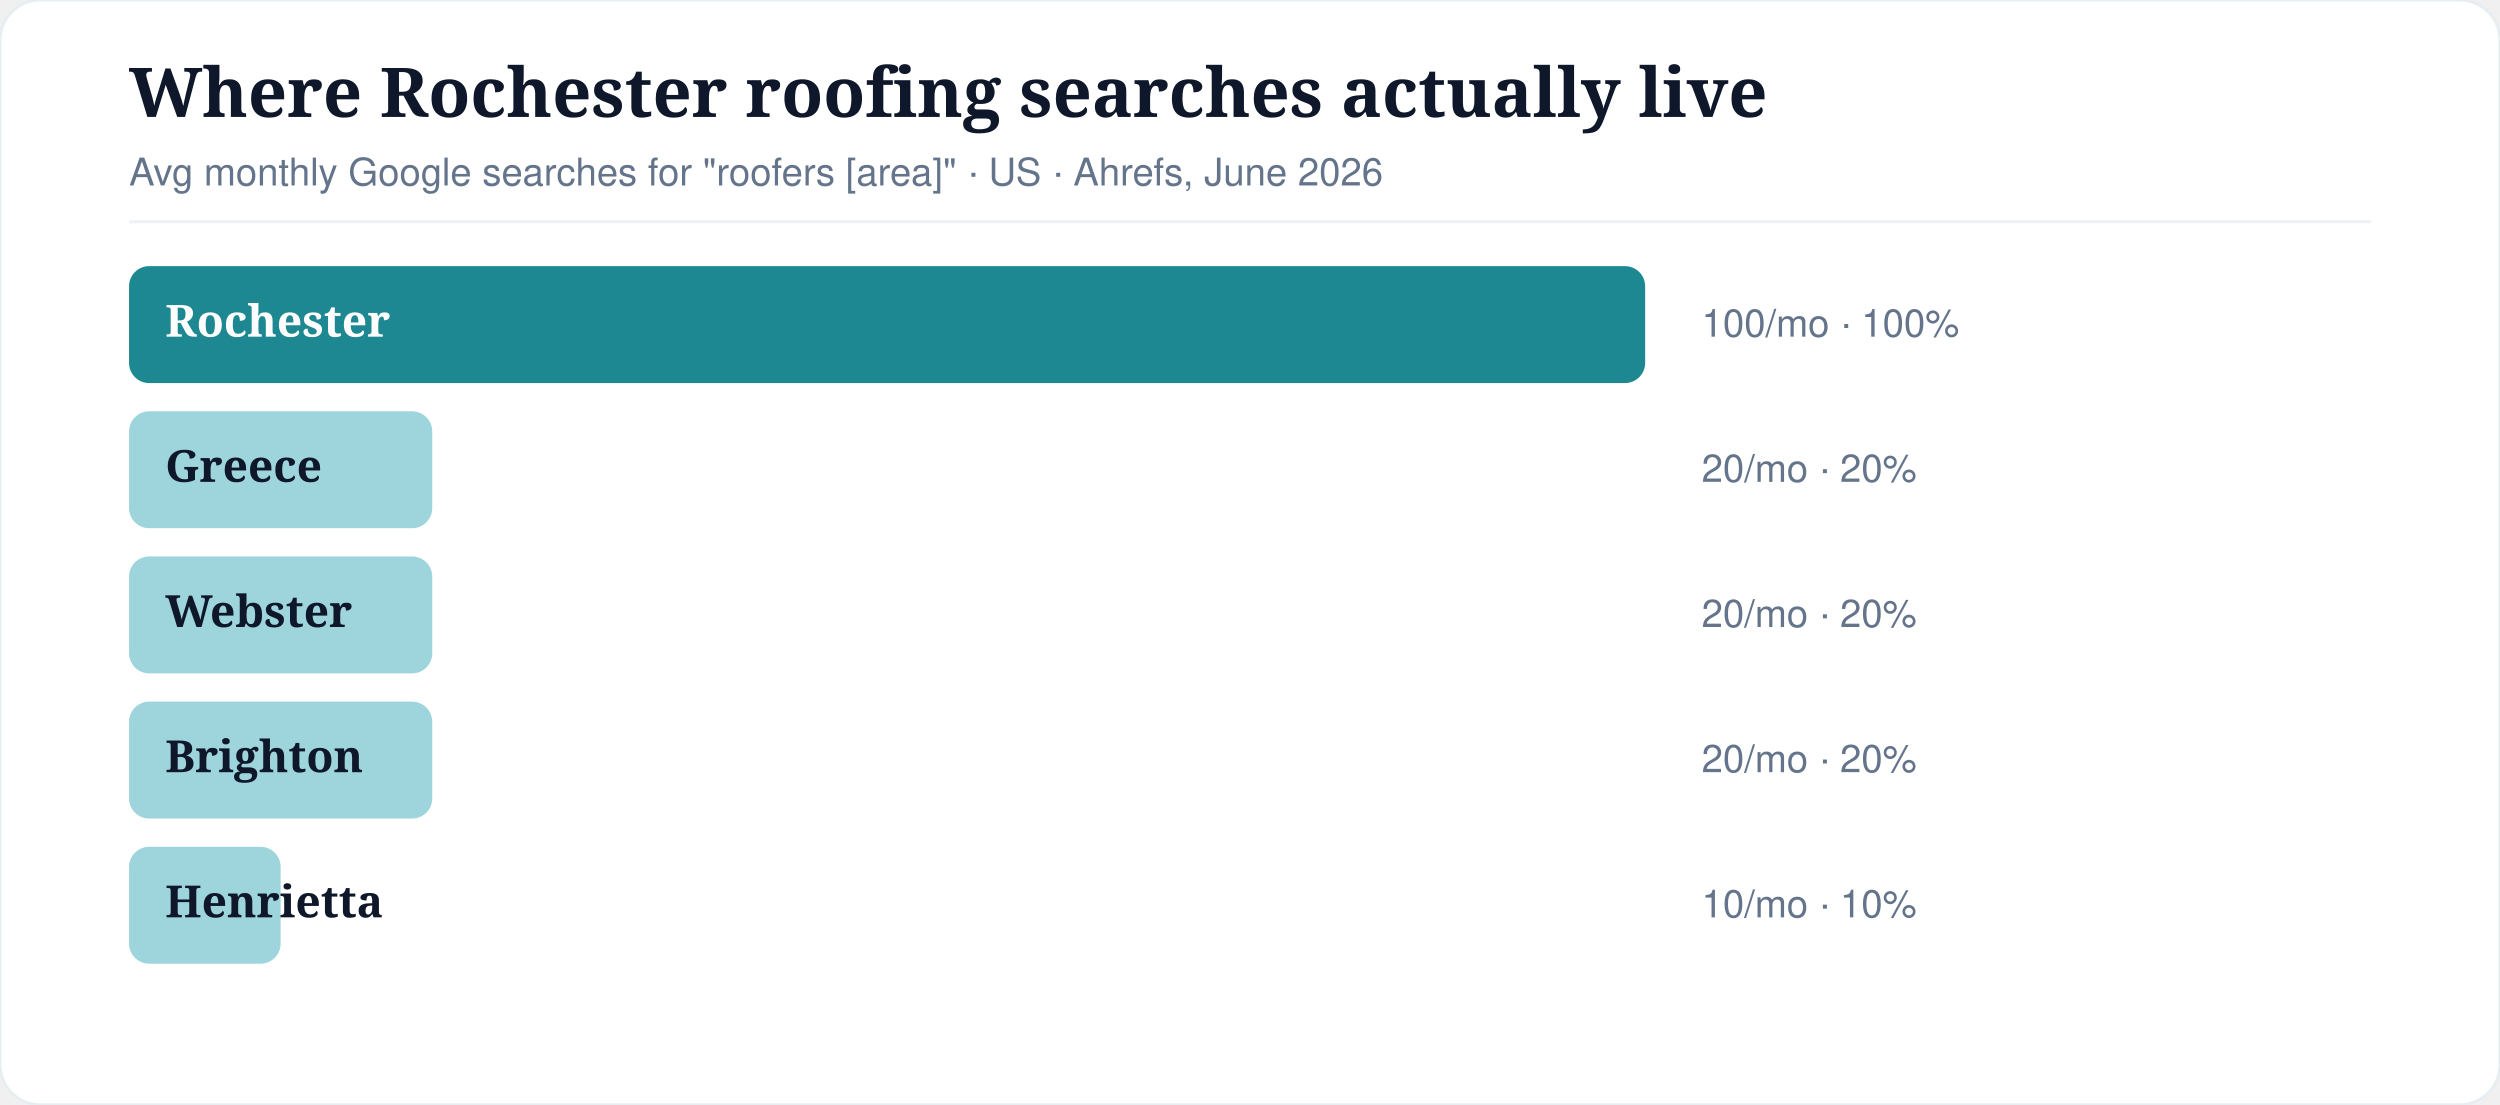
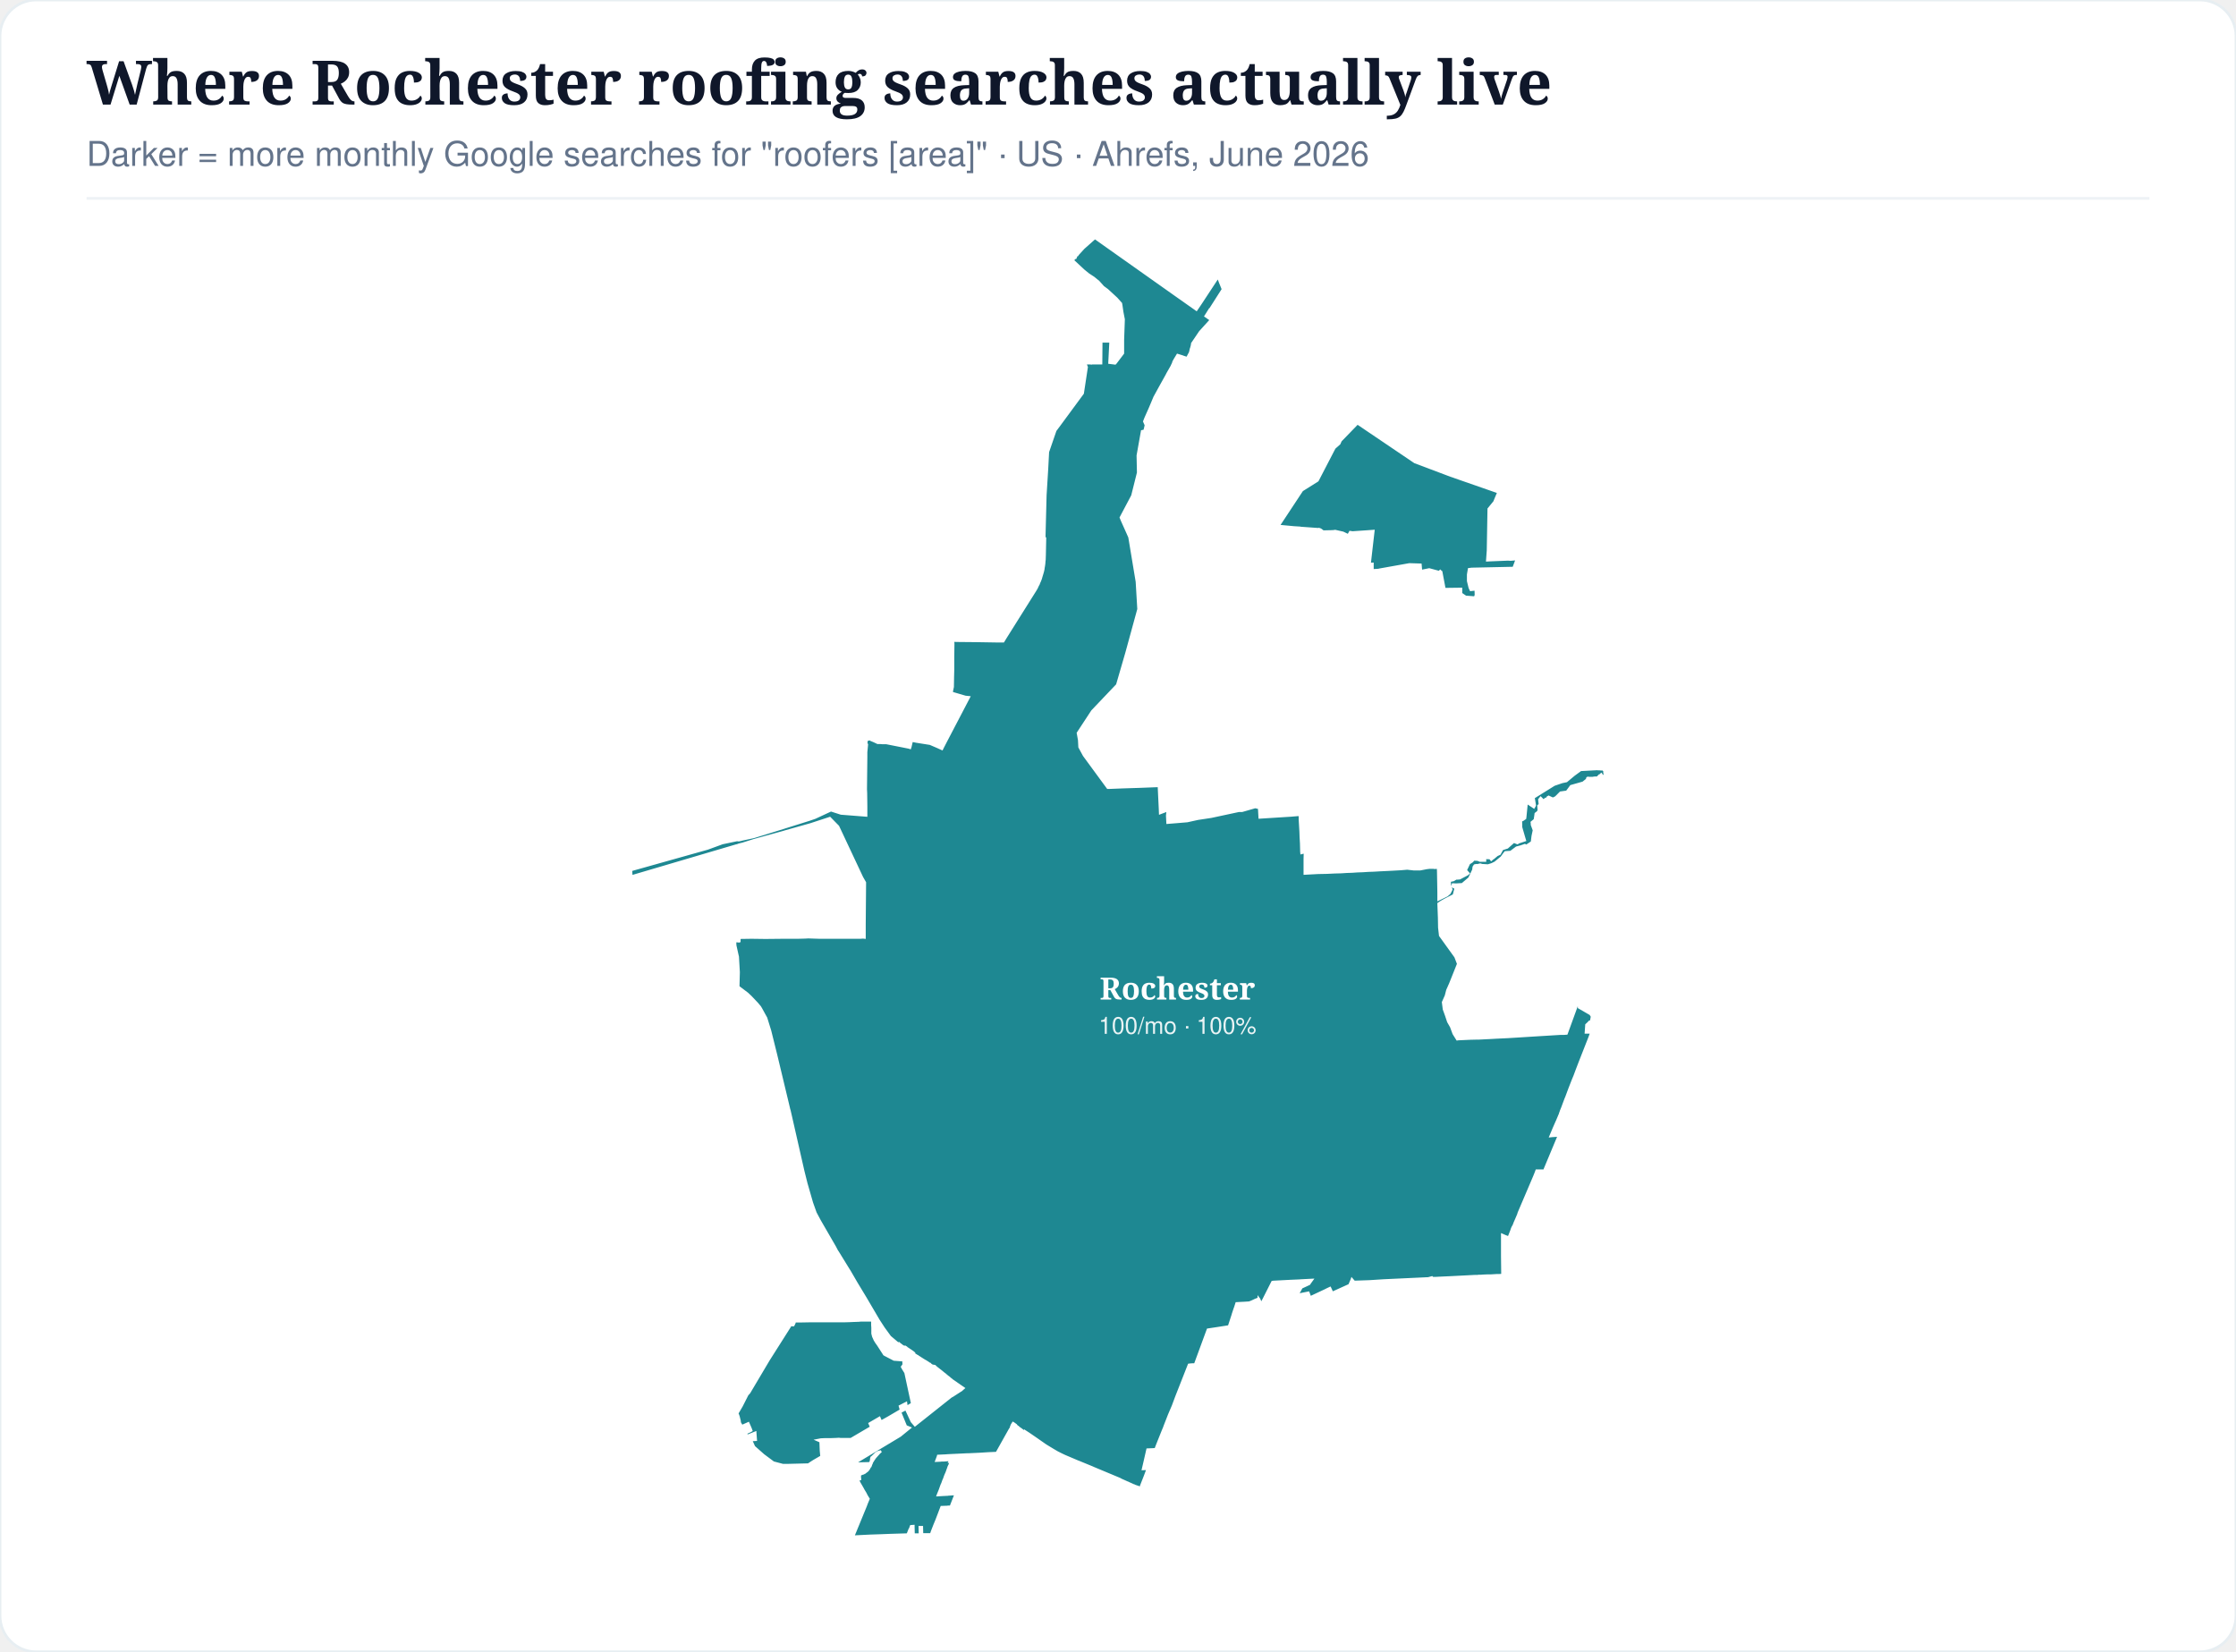
- <svg xmlns="http://www.w3.org/2000/svg" viewBox="0 0 1240 548" role="img" width="100%" height="auto">
-   <rect x="0" y="0" width="1240" height="548" rx="20" fill="#ffffff" stroke="#e7eef2" stroke-width="1.5" />
-   <text x="64" y="58" font-size="34" font-weight="700" fill="#0f172a" font-family="Georgia, serif">Where Rochester roofing searches actually live</text>
-   <text x="64" y="92" font-size="19" fill="#64748b" font-family="-apple-system, Helvetica, Arial, sans-serif">Avg monthly Google searches for "roofers [area]" · US · Ahrefs, June 2026</text>
-   <line x1="64" y1="110" x2="1176" y2="110" stroke="#eef2f6" stroke-width="1.5" />
-   <g>
-     <rect x="64" y="132" width="752" height="58" rx="10" fill="#1e8892" stroke="#dbe5ea" stroke-width="0" />
-     <text x="82" y="167" font-size="22" font-weight="700" fill="#ffffff" font-family="Georgia, serif">Rochester</text>
-     <text x="844" y="167" font-size="19" fill="#64748b" font-family="-apple-system, Helvetica, Arial, sans-serif">100/mo · 100%</text>
-   </g>
-   <g>
-     <rect x="64" y="204" width="150.4" height="58" rx="10" fill="#9ed5dc" stroke="#dbe5ea" stroke-width="0" />
-     <text x="82" y="239" font-size="22" font-weight="700" fill="#0f172a" font-family="Georgia, serif">Greece</text>
-     <text x="844" y="239" font-size="19" fill="#64748b" font-family="-apple-system, Helvetica, Arial, sans-serif">20/mo · 20%</text>
-   </g>
-   <g>
-     <rect x="64" y="276" width="150.4" height="58" rx="10" fill="#9ed5dc" stroke="#dbe5ea" stroke-width="0" />
-     <text x="82" y="311" font-size="22" font-weight="700" fill="#0f172a" font-family="Georgia, serif">Webster</text>
-     <text x="844" y="311" font-size="19" fill="#64748b" font-family="-apple-system, Helvetica, Arial, sans-serif">20/mo · 20%</text>
-   </g>
-   <g>
-     <rect x="64" y="348" width="150.4" height="58" rx="10" fill="#9ed5dc" stroke="#dbe5ea" stroke-width="0" />
-     <text x="82" y="383" font-size="22" font-weight="700" fill="#0f172a" font-family="Georgia, serif">Brighton</text>
-     <text x="844" y="383" font-size="19" fill="#64748b" font-family="-apple-system, Helvetica, Arial, sans-serif">20/mo · 20%</text>
-   </g>
-   <g>
-     <rect x="64" y="420" width="75.2" height="58" rx="10" fill="#9ed5dc" stroke="#dbe5ea" stroke-width="0" />
-     <text x="82" y="455" font-size="22" font-weight="700" fill="#0f172a" font-family="Georgia, serif">Henrietta</text>
-     <text x="844" y="455" font-size="19" fill="#64748b" font-family="-apple-system, Helvetica, Arial, sans-serif">10/mo · 10%</text>
-   </g>
+ <svg xmlns="http://www.w3.org/2000/svg" viewBox="0 0 1240 916" role="img" width="100%" height="auto">
+   <rect x="0" y="0" width="1240" height="916" rx="20" fill="#ffffff" stroke="#e7eef2" stroke-width="1.5" />
+   <text x="48" y="58" font-size="34" font-weight="700" fill="#0f172a" font-family="Georgia, serif">Where Rochester roofing searches actually live</text>
+   <text x="48" y="92" font-size="19" fill="#64748b" font-family="-apple-system, Helvetica, Arial, sans-serif">Darker = more monthly Google searches for "roofers [area]" · US · Ahrefs, June 2026</text>
+   <line x1="48" y1="110" x2="1192" y2="110" stroke="#eef2f6" stroke-width="1.5" />
+   <path d="M408.9 783.8L411.3 779.7L414.5 773.4L415.5 772.3L426.3 754.1L436.7 737.7L438.1 735.5L438.2 734.8L438.5 734.8L439.2 734.9L440.0 734.9L440.6 733.7L440.6 733.4L441.0 732.8L441.2 732.8L443.1 732.8L448.6 732.7L452.3 732.7L463.4 732.7L467.6 732.7L467.8 732.7L471.2 732.6L473.4 732.5L476.3 732.4L477.2 732.3L477.9 732.3L479.5 732.3L480.5 732.3L483.7 732.3L483.7 732.9L483.7 733.9L483.7 734.8L483.8 736.3L483.8 738.1L483.8 739.5L484.0 740.3L484.2 741.1L485.1 743.1L485.9 744.4L486.9 745.8L490.0 750.6L490.3 751.1L490.8 751.4L495.8 754.0L501.0 754.4L501.0 755.6L501.1 756.7L500.5 757.6L500.2 758.0L500.8 759.1L502.1 761.2L505.8 778.4L502.8 780.2L502.5 778.0L499.0 779.8L499.6 782.0L499.2 782.2L492.9 785.9L488.6 788.3L487.7 786.2L482.2 789.4L483.1 791.5L482.8 791.6L471.9 798.0L466.6 798.0L466.1 798.0L465.2 797.9L463.6 798.0L460.7 798.1L459.0 798.1L457.5 798.1L455.3 798.2L453.2 798.6L454.8 799.3L455.0 799.5L455.2 804.5L455.5 807.7L451.2 810.2L450.1 810.9L448.3 812.1L436.4 812.4L434.2 812.4L428.9 811.0L423.4 806.9L418.2 802.3L416.9 799.4L416.5 798.6L417.4 798.6L419.2 798.5L419.0 795.9L418.9 794.4L414.4 796.2L414.2 796.3L413.8 794.7L416.0 793.7L416.7 793.3L416.3 792.2L415.7 790.8L415.0 789.2L411.4 790.8L410.3 788.9L410.2 787.9L409.9 786.7L409.6 785.5L409.2 784.4L408.9 783.8ZM350.0 482.6L350.4 482.4L392.4 470.6L400.6 467.6L408.7 465.9L409.7 466.0L411.1 465.7L411.4 465.6L417.5 464.3L418.3 464.1L434.8 459.0L435.4 458.8L448.8 454.6L452.0 453.5L460.8 449.4L466.4 451.2L480.4 452.3L480.4 447.4L480.3 439.7L480.2 437.7L480.4 419.6L480.4 417.1L480.8 412.9L480.5 412.2L480.5 411.3L480.9 410.2L482.5 410.0L483.1 410.4L484.1 410.8L484.8 411.1L486.7 412.0L487.9 412.0L488.1 412.0L489.2 412.1L491.5 412.1L501.6 414.1L504.1 414.6L504.7 414.8L504.9 414.2L505.7 410.8L508.2 411.3L515.8 412.5L520.0 414.3L522.4 415.4L522.9 414.4L524.6 411.1L532.7 395.6L537.4 386.6L535.4 386.4L527.9 384.2L527.9 383.3L528.4 380.9L528.5 375.2L528.6 371.4L528.6 367.8L528.6 364.3L528.7 357.1L528.6 355.3L530.4 355.4L541.2 355.5L553.5 355.7L556.4 355.7L557.8 353.4L574.2 327.3L574.9 326.1L575.5 324.8L576.1 323.7L576.1 323.5L576.7 322.2L577.2 320.9L577.6 319.5L578.0 318.2L578.4 316.8L578.7 315.4L578.7 315.1L578.9 314.0L579.1 312.6L579.2 311.2L579.3 310.5L579.4 307.7L579.6 298.4L579.2 297.9L579.8 274.6L580.7 260.1L581.2 250.6L585.3 238.7L587.9 235.2L600.5 218.1L602.7 203.6L601.9 201.5L603.7 201.5L603.9 201.5L604.5 201.5L605.3 201.6L605.6 201.5L605.7 201.5L607.6 201.5L610.7 201.5L610.8 189.4L615.8 189.4L615.2 201.2L618.4 201.6L618.7 201.3L622.8 195.9L622.8 193.7L622.8 190.0L622.8 188.5L623.2 177.1L622.4 173.0L621.9 169.5L621.7 168.3L619.2 165.5L616.6 163.1L614.1 160.8L611.8 159.1L609.2 156.2L606.5 154.0L603.6 152.1L600.9 149.9L595.0 144.4L595.3 143.9L595.6 143.6L595.4 143.5L595.2 143.7L594.9 143.4L595.5 142.8L595.8 143.1L596.1 142.7L596.5 142.9L596.7 142.5L596.6 141.8L597.4 141.6L597.9 140.9L600.9 137.6L607.2 132.0L653.0 164.4L663.5 171.8L665.8 168.4L675.4 153.8L675.6 154.0L676.7 156.9L678.0 160.1L678.2 160.3L670.8 171.9L670.7 171.8L668.5 175.3L671.5 177.4L665.5 184.0L661.1 190.5L661.1 190.7L660.9 191.9L660.8 192.1L660.7 192.6L660.3 193.8L660.3 194.0L659.9 195.6L659.5 196.3L658.6 198.0L658.3 198.5L656.4 197.9L655.6 197.6L653.0 196.8L651.3 199.6L651.2 199.8L651.1 200.1L650.9 200.3L650.7 200.8L650.6 201.2L650.4 201.7L649.9 202.7L649.8 203.0L647.4 207.2L647.0 208.0L645.5 210.7L643.6 214.1L640.2 220.3L639.0 223.2L637.6 226.5L635.2 231.9L634.5 233.7L635.4 235.8L634.7 238.8L633.3 239.1L630.9 252.6L631.1 262.1L627.9 274.9L621.5 287.0L622.2 288.7L625.2 295.4L626.3 297.9L630.4 322.6L631.3 337.8L624.7 361.9L619.5 379.8L605.7 394.3L597.7 406.5L598.4 410.4L598.6 414.3L601.1 418.9L614.3 436.9L615.3 436.9L622.9 436.6L632.3 436.3L642.6 435.9L642.8 440.2L643.0 444.3L643.2 448.4L643.3 451.0L647.5 449.4L647.2 452.3L647.4 456.3L652.4 455.9L658.4 455.4L664.3 454.1L671.6 453.0L687.0 449.7L688.8 449.7L696.1 447.6L698.2 448.1L698.5 453.4L715.9 452.3L720.7 451.9L720.8 453.1L720.8 454.5L721.2 461.2L721.3 464.2L721.5 467.6L721.6 471.3L721.6 472.0L721.7 473.1L722.5 472.9L723.6 472.7L723.5 476.3L723.5 479.7L723.5 482.7L723.5 484.5L731.0 484.1L736.0 484.0L740.2 483.8L743.8 483.7L746.9 483.5L749.9 483.4L752.8 483.2L755.8 483.1L758.8 482.9L761.8 482.8L765.2 482.6L769.4 482.4L773.2 482.2L776.8 482.0L780.4 481.7L784.0 482.1L787.6 482.1L791.2 481.4L792.9 481.2L795.2 481.2L795.1 480.2L794.8 472.6L794.7 470.6L794.7 467.6L794.6 465.9L794.5 462.4L794.4 458.9L794.1 455.8L794.0 453.6L793.9 451.3L793.8 450.0L793.8 449.2L793.8 447.9L793.7 447.8L793.7 447.3L793.7 447.1L793.5 443.3L793.5 442.1L793.3 439.4L793.3 438.6L793.1 434.4L792.9 431.0L792.9 429.0L792.8 425.1L792.4 417.0L792.1 408.7L791.8 400.3L793.4 396.2L793.4 396.0L793.9 394.3L795.0 391.4L796.6 386.7L798.2 381.9L798.0 381.9L798.2 381.8L799.4 378.0L800.8 374.2L802.2 370.4L803.7 366.4L804.8 364.3L805.9 362.5L809.8 357.5L811.0 355.6L802.2 351.3L802.4 350.1L802.5 349.7L803.3 346.0L803.6 344.7L803.7 344.1L804.9 342.5L805.8 340.9L810.2 334.0L810.2 333.5L810.3 328.7L810.3 326.5L802.5 326.6L801.1 326.6L799.3 317.1L799.1 317.0L798.7 316.6L798.3 317.0L798.2 317.1L797.8 317.1L797.4 317.0L792.6 315.7L788.1 316.6L787.8 313.1L781.6 312.9L764.8 315.9L764.6 316.0L761.2 316.2L761.2 312.6L759.6 312.7L761.7 294.4L757.5 294.7L750.1 295.2L748.7 295.0L747.7 296.8L744.8 295.4L740.4 294.4L740.0 294.5L738.6 294.6L734.5 294.7L734.2 294.7L733.9 294.7L733.5 294.5L733.3 294.4L733.0 294.1L732.3 293.6L732.0 293.5L731.7 293.4L731.4 293.3L731.1 293.4L721.3 292.7L720.9 292.6L717.6 292.4L709.1 291.6L722.1 271.9L730.7 266.5L739.2 250.1L740.1 248.4L742.8 246.0L743.5 244.4L752.8 234.8L784.6 256.3L804.5 263.8L830.9 273.0L829.3 276.8L828.7 278.3L825.5 282.2L825.1 305.3L824.7 310.8L826.6 310.7L836.3 310.3L837.7 310.4L841.1 310.1L840.4 312.0L839.4 314.7L839.3 314.9L816.1 315.4L814.6 315.6L814.1 318.6L814.1 322.2L815.0 325.9L815.6 327.2L818.3 326.9L818.4 330.0L817.9 331.3L812.8 330.9L810.9 329.6L810.9 333.5L810.8 334.2L806.4 341.1L805.3 342.8L804.3 344.3L804.2 344.6L803.8 346.0L802.9 349.7L802.8 350.2L802.8 351.1L811.6 355.2L813.0 353.1L813.3 353.2L813.7 353.2L812.3 355.4L812.0 355.7L810.7 357.5L806.9 362.5L804.5 366.4L803.0 370.4L801.6 374.2L800.6 376.7L800.1 378.0L799.1 380.9L798.8 381.9L797.2 386.7L795.6 391.4L794.6 394.3L794.1 396.0L792.5 400.5L793.0 416.7L793.3 425.1L793.5 429.0L793.6 431.0L793.8 434.3L793.9 438.6L794.0 439.4L794.3 443.3L794.5 447.1L794.6 447.8L794.6 447.9L794.6 449.2L794.7 450.0L794.7 451.3L794.8 453.6L794.9 455.8L795.0 458.9L795.1 462.4L795.3 465.9L795.4 470.6L795.5 472.6L795.7 480.2L795.8 481.3L797.4 481.2L797.5 483.3L797.7 494.8L797.7 498.9L802.4 496.6L803.9 495.3L804.9 493.3L804.9 493.1L804.1 491.4L804.0 488.5L806.0 488.1L807.5 487.2L808.3 487.2L809.5 487.1L813.7 484.9L814.4 484.3L812.9 482.6L814.7 478.8L816.4 477.7L817.1 476.9L817.0 476.0L817.8 476.7L819.5 476.8L820.7 477.3L823.6 477.3L823.6 475.8L825.6 475.9L826.2 475.8L827.0 476.8L827.8 476.1L828.3 475.8L828.4 475.7L830.2 474.2L831.7 473.5L833.1 470.9L835.9 470.0L839.5 466.8L841.5 467.6L842.3 467.1L845.1 466.2L845.7 466.0L845.1 464.0L843.6 458.8L843.5 455.1L844.5 454.7L845.2 454.2L845.8 453.8L845.9 453.1L846.7 445.1L850.6 447.7L850.7 447.5L850.8 447.3L850.8 447.2L850.9 447.1L850.9 447.1L850.9 446.9L851.0 446.9L851.0 446.7L851.1 446.6L851.2 446.5L850.5 442.3L861.9 435.2L866.3 433.7L868.7 433.2L872.9 429.7L876.6 427.0L878.6 426.9L886.1 426.5L886.2 426.6L887.2 426.6L887.8 426.7L888.7 426.7L889.0 426.7L889.2 426.9L889.6 427.4L889.9 427.8L890.0 428.0L890.0 428.2L889.9 428.3L889.8 428.3L889.7 428.3L889.7 428.5L889.8 428.6L889.8 428.8L889.9 428.9L890.0 429.1L890.0 429.3L889.8 429.6L889.7 429.7L889.6 429.9L889.6 430.0L889.6 430.1L889.5 430.2L889.3 430.3L889.1 430.4L889.0 430.4L888.6 430.3L888.3 430.0L888.2 429.7L888.1 429.4L888.0 429.3L887.7 429.7L887.6 429.8L887.1 429.9L886.3 430.7L886.4 430.8L887.1 430.6L887.3 430.6L887.6 430.5L887.7 430.5L887.9 430.7L887.9 430.9L887.8 431.0L887.7 431.0L887.5 431.2L887.1 431.3L887.0 431.3L885.7 431.2L884.4 431.2L883.7 431.3L883.7 431.3L883.2 431.4L881.5 431.4L880.6 431.3L880.5 431.3L880.4 431.4L880.6 431.5L879.9 432.4L877.9 434.0L871.2 435.9L868.9 439.0L865.4 439.5L862.8 442.1L861.2 442.9L858.8 441.8L858.5 442.0L858.4 442.1L858.3 442.1L858.1 442.3L858.0 442.5L858.0 442.6L858.0 442.7L858.0 442.8L857.9 443.0L857.7 443.1L857.5 443.1L857.4 443.1L857.3 443.1L857.1 443.0L856.0 444.0L854.4 442.4L853.6 443.4L853.9 446.1L853.1 446.9L853.3 449.2L852.9 450.2L851.6 451.2L851.4 452.7L851.1 454.6L849.4 456.0L849.5 456.8L849.5 457.4L850.6 460.4L849.9 463.7L849.5 467.0L846.5 469.0L845.7 468.7L845.6 468.6L843.3 469.4L841.0 470.0L837.8 472.4L834.8 472.6L834.0 473.6L832.7 475.4L829.2 478.3L829.2 478.3L827.4 479.2L825.2 479.9L821.9 479.7L820.9 479.4L819.1 479.8L818.7 479.7L817.8 479.9L817.2 480.8L817.0 482.4L814.8 487.0L810.9 490.3L809.0 490.4L807.4 490.5L805.7 490.4L805.3 491.5L807.2 492.5L806.2 496.4L801.5 498.8L799.2 500.1L797.7 501.1L798.0 508.9L798.1 514.4L798.6 518.8L807.1 530.6L808.6 534.5L804.2 545.5L802.6 549.1L801.8 552.2L800.2 555.8L800.7 559.7L801.9 563.0L803.1 566.6L804.7 569.4L806.1 573.2L808.1 576.4L808.8 576.3L815.5 576.0L819.6 575.9L820.4 575.9L826.4 575.6L830.0 575.4L836.3 575.1L842.8 574.7L850.7 574.2L865.4 573.3L865.6 573.3L866.1 573.3L866.3 573.3L867.3 573.3L868.8 573.2L874.4 557.8L875.5 554.8L875.6 558.7L882.0 562.4L882.8 563.7L882.3 566.3L881.4 566.6L880.9 567.2L879.7 568.3L879.4 572.6L879.6 572.6L880.0 572.6L881.5 572.6L882.3 572.7L882.4 572.7L881.5 575.2L876.0 589.2L875.5 590.5L874.2 593.9L873.2 596.6L872.2 599.0L870.4 603.6L868.5 608.7L868.3 609.1L867.1 612.3L866.4 614.2L865.7 615.9L865.4 616.8L865.2 617.3L865.0 618.0L864.8 618.4L864.6 618.9L863.5 621.5L863.0 622.6L861.6 625.8L859.8 630.1L860.8 630.0L863.7 629.8L864.4 629.8L856.3 649.2L855.5 649.1L853.7 649.1L852.1 649.1L851.7 650.2L850.9 652.2L842.2 672.6L842.0 673.3L841.9 673.6L840.4 677.1L840.0 678.0L839.7 678.8L839.4 679.6L839.3 679.7L839.1 680.1L838.9 680.4L838.5 681.3L838.1 682.5L836.8 685.8L836.6 686.2L834.6 685.4L833.0 684.7L833.0 684.9L833.0 690.4L833.0 696.5L833.1 705.0L833.1 707.0L831.3 707.1L830.1 707.1L826.8 707.3L826.3 707.3L826.0 707.3L825.0 707.3L822.5 707.4L821.3 707.5L820.6 707.5L819.9 707.5L819.7 707.6L817.9 707.6L804.3 708.3L797.7 708.6L795.9 708.7L794.5 708.7L794.1 708.3L793.0 708.6L793.1 708.8L780.3 709.4L767.4 710.0L759.6 710.5L751.0 710.8L749.7 709.3L749.6 709.6L748.3 712.6L738.8 716.9L738.8 716.8L737.8 714.6L737.6 714.2L736.1 714.9L734.7 715.6L731.5 717.1L726.6 719.4L725.6 716.8L719.6 718.0L721.8 714.0L724.2 712.9L726.1 712.0L726.4 711.5L727.7 709.7L721.8 710.0L720.5 710.1L715.8 710.3L706.2 710.8L705.6 710.9L701.1 719.8L700.9 720.2L699.8 722.3L699.4 723.1L699.2 722.6L699.1 722.5L699.0 722.0L698.3 720.4L698.0 720.0L698.0 720.1L696.2 720.8L694.3 721.7L693.3 722.1L692.7 722.3L689.6 722.5L689.3 722.5L685.7 722.7L685.0 724.9L684.7 725.7L683.7 728.7L683.6 729.1L682.2 733.4L681.5 735.5L675.1 736.5L669.8 737.3L662.7 756.6L661.4 756.6L660.0 756.7L659.3 756.8L652.3 774.6L650.4 779.7L648.3 784.6L645.8 791.0L645.6 791.6L644.8 793.5L641.6 801.5L640.8 803.6L638.8 803.7L636.3 803.8L634.8 810.4L633.8 814.7L636.4 814.6L634.9 818.6L632.3 825.2L632.0 825.0L631.9 825.0L631.7 824.9L631.5 824.8L631.2 824.7L631.0 824.6L631.0 824.5L630.8 824.5L630.7 824.4L630.3 824.3L630.1 824.2L629.5 824.0L629.0 823.8L628.9 823.7L628.4 823.6L628.3 823.5L628.1 823.4L627.0 822.9L626.8 822.8L626.5 822.7L626.4 822.7L626.3 822.6L625.5 822.2L625.4 822.2L621.6 820.5L621.3 820.3L621.2 820.3L620.9 820.1L606.3 814.0L605.9 813.8L598.1 810.6L597.8 810.5L590.5 807.4L588.8 806.6L587.6 806.0L586.4 805.4L585.2 804.7L584.0 804.0L581.2 802.3L579.9 801.5L579.6 801.3L574.3 797.6L570.8 795.2L570.2 794.8L568.5 793.7L568.5 793.8L568.4 793.7L568.2 793.7L567.9 793.8L567.7 793.7L567.5 793.5L567.2 793.3L566.0 792.4L565.6 792.1L565.4 792.0L565.1 791.8L564.9 791.6L564.7 791.4L564.5 791.2L564.2 791.1L564.0 790.9L563.8 790.7L563.6 790.5L563.4 790.3L563.4 790.2L562.3 789.4L561.8 789.1L561.6 789.4L561.3 789.9L561.2 790.0L561.0 790.5L560.7 791.2L560.7 791.3L560.6 791.6L560.5 791.9L560.5 792.1L560.1 792.5L552.7 805.7L548.2 805.9L543.5 806.2L537.1 806.5L536.5 806.5L536.3 806.5L534.3 806.6L525.8 807.0L524.5 807.1L520.2 807.3L520.1 807.7L519.2 810.1L521.3 810.0L522.2 809.9L523.4 809.9L524.6 809.8L526.0 809.7L526.9 809.7L526.5 810.6L527.3 810.5L527.1 810.9L526.6 812.3L526.1 813.3L525.7 814.5L525.5 815.0L525.3 815.6L524.9 816.7L524.4 817.8L524.0 818.8L524.0 818.9L523.8 819.4L523.6 820.0L523.1 821.1L522.8 822.0L522.5 822.8L522.2 823.4L521.8 824.5L521.2 826.2L520.3 828.4L520.0 829.2L523.4 829.0L525.6 828.9L526.0 828.8L526.5 828.8L527.7 828.7L529.9 828.6L527.2 835.5L525.7 835.5L525.4 835.6L524.9 835.6L522.1 835.7L519.4 842.8L518.2 845.7L516.8 849.3L516.4 850.5L516.3 850.8L512.7 850.8L511.4 850.8L511.3 846.8L510.0 846.8L510.1 850.9L507.1 850.9L506.7 850.9L506.6 846.7L506.6 846.2L505.2 846.3L504.6 847.9L504.4 848.1L503.3 850.9L500.0 851.0L493.5 851.2L488.4 851.4L482.5 851.6L474.3 852.0L473.2 852.0L480.1 835.2L480.7 833.6L481.7 831.2L480.6 829.4L479.9 828.0L479.1 826.7L478.7 826.0L478.5 825.6L477.7 824.2L476.6 822.3L476.4 821.9L476.3 821.6L475.7 820.6L477.0 820.3L477.0 820.0L476.9 819.6L476.9 817.8L477.2 817.7L478.1 817.3L478.4 817.2L478.5 817.2L478.6 817.1L478.7 817.1L478.7 817.1L478.8 817.0L479.0 817.0L479.3 816.8L479.5 816.7L479.6 816.7L479.7 816.6L479.7 816.6L480.5 816.0L480.8 815.8L481.4 815.2L482.0 814.3L482.1 814.1L482.4 813.5L482.4 813.4L482.7 813.2L482.7 813.0L482.8 812.9L482.8 812.8L482.8 812.8L482.9 812.7L482.9 812.6L482.9 812.5L483.0 812.4L483.0 812.2L483.1 812.1L483.1 811.9L483.2 811.8L483.3 811.7L483.3 811.6L483.4 811.5L483.4 811.2L483.5 811.1L483.6 810.8L483.8 810.6L484.2 809.9L485.2 808.4L485.9 807.6L487.6 805.7L488.6 804.8L487.0 805.2L485.9 805.8L483.6 808.0L483.3 808.2L483.2 808.5L483.1 808.8L483.1 809.2L482.9 810.3L482.8 810.6L482.7 810.8L482.6 811.0L482.4 811.2L482.1 811.4L481.7 811.4L473.6 811.6L499.2 796.2L504.6 791.8L502.4 790.9L499.2 783.1L502.4 781.4L505.6 788.3L507.4 790.4L527.3 774.6L527.6 774.4L528.2 774.1L528.5 773.9L533.3 770.8L533.7 770.4L534.4 769.8L531.8 768.0L531.4 767.7L531.3 767.7L531.2 767.6L530.1 766.8L529.5 766.4L528.2 765.5L528.0 765.4L527.9 765.3L527.5 764.9L527.3 764.8L526.6 764.2L526.4 764.0L525.6 763.4L525.4 763.3L524.9 762.8L524.7 762.7L524.3 762.3L523.8 761.9L523.5 761.7L521.8 760.3L520.5 759.3L520.0 758.9L519.1 758.2L518.7 757.8L518.4 757.5L517.0 757.3L515.7 756.4L515.7 756.3L515.4 756.2L515.0 755.9L514.7 755.7L514.4 755.5L514.1 755.3L513.9 755.2L513.3 754.8L512.9 754.6L512.7 754.5L510.5 753.1L509.9 752.7L509.2 752.3L508.9 752.0L508.6 752.0L508.3 751.7L508.1 751.6L508.0 751.5L507.9 751.5L507.8 751.4L507.4 751.2L507.2 751.0L507.1 750.8L507.0 750.5L507.0 750.4L506.9 750.3L506.3 749.8L505.3 749.1L504.1 748.3L503.2 747.7L502.7 747.4L502.6 747.2L502.5 747.2L502.0 746.8L501.9 746.8L501.3 746.8L501.0 746.7L500.5 746.4L499.8 745.9L499.7 745.8L499.6 745.7L499.5 745.7L498.8 745.1L498.7 745.6L493.6 741.3L490.1 736.5L487.3 732.2L479.9 719.6L475.0 711.5L471.4 705.3L469.6 702.4L464.5 694.1L464.3 693.9L463.1 691.6L454.6 676.9L452.3 672.6L450.3 667.0L447.4 656.9L447.3 656.6L445.5 649.4L438.4 618.2L437.8 615.6L437.7 615.5L437.5 614.5L430.5 585.3L427.1 571.6L424.9 564.5L423.4 561.8L422.2 559.6L421.5 558.4L419.9 556.5L416.4 552.8L414.5 551.0L409.6 547.3L409.5 546.7L409.7 539.1L409.2 530.5L409.0 529.7L407.8 524.3L407.7 522.0L408.6 522.0L409.1 522.0L409.8 522.1L410.1 522.0L410.1 520.1L416.7 520.0L424.5 520.1L434.5 520.0L435.4 520.0L440.9 520.0L441.7 520.0L442.6 520.0L446.5 519.9L448.2 519.8L451.1 519.9L454.4 520.0L457.1 520.0L461.0 520.0L461.5 520.0L462.0 520.0L477.2 520.0L478.6 519.9L479.5 520.0L479.5 512.8L479.7 489.4L478.1 486.6L464.8 458.3L460.2 453.6L449.5 457.1L435.3 461.1L434.7 461.3L418.0 465.9L417.4 466.1L411.7 467.9L411.2 468.0L409.7 468.4L408.7 468.8L408.4 468.8L350.4 485.9L350.2 486.0L350.0 482.6Z" fill="#1e8892" stroke="#ffffff" stroke-width="1.2" fill-rule="evenodd" />
+   <text x="653.0" y="554.3" text-anchor="middle" font-size="17" font-weight="700" fill="#ffffff" font-family="Georgia, serif" style="paint-order:stroke;stroke:none;stroke-width:3px">Rochester</text>
+   <text x="653.0" y="573.3" text-anchor="middle" font-size="13" fill="rgba(255,255,255,0.9)" font-family="-apple-system, Helvetica, Arial, sans-serif" style="paint-order:stroke;stroke:none;stroke-width:3px">100/mo · 100%</text>
</svg>
